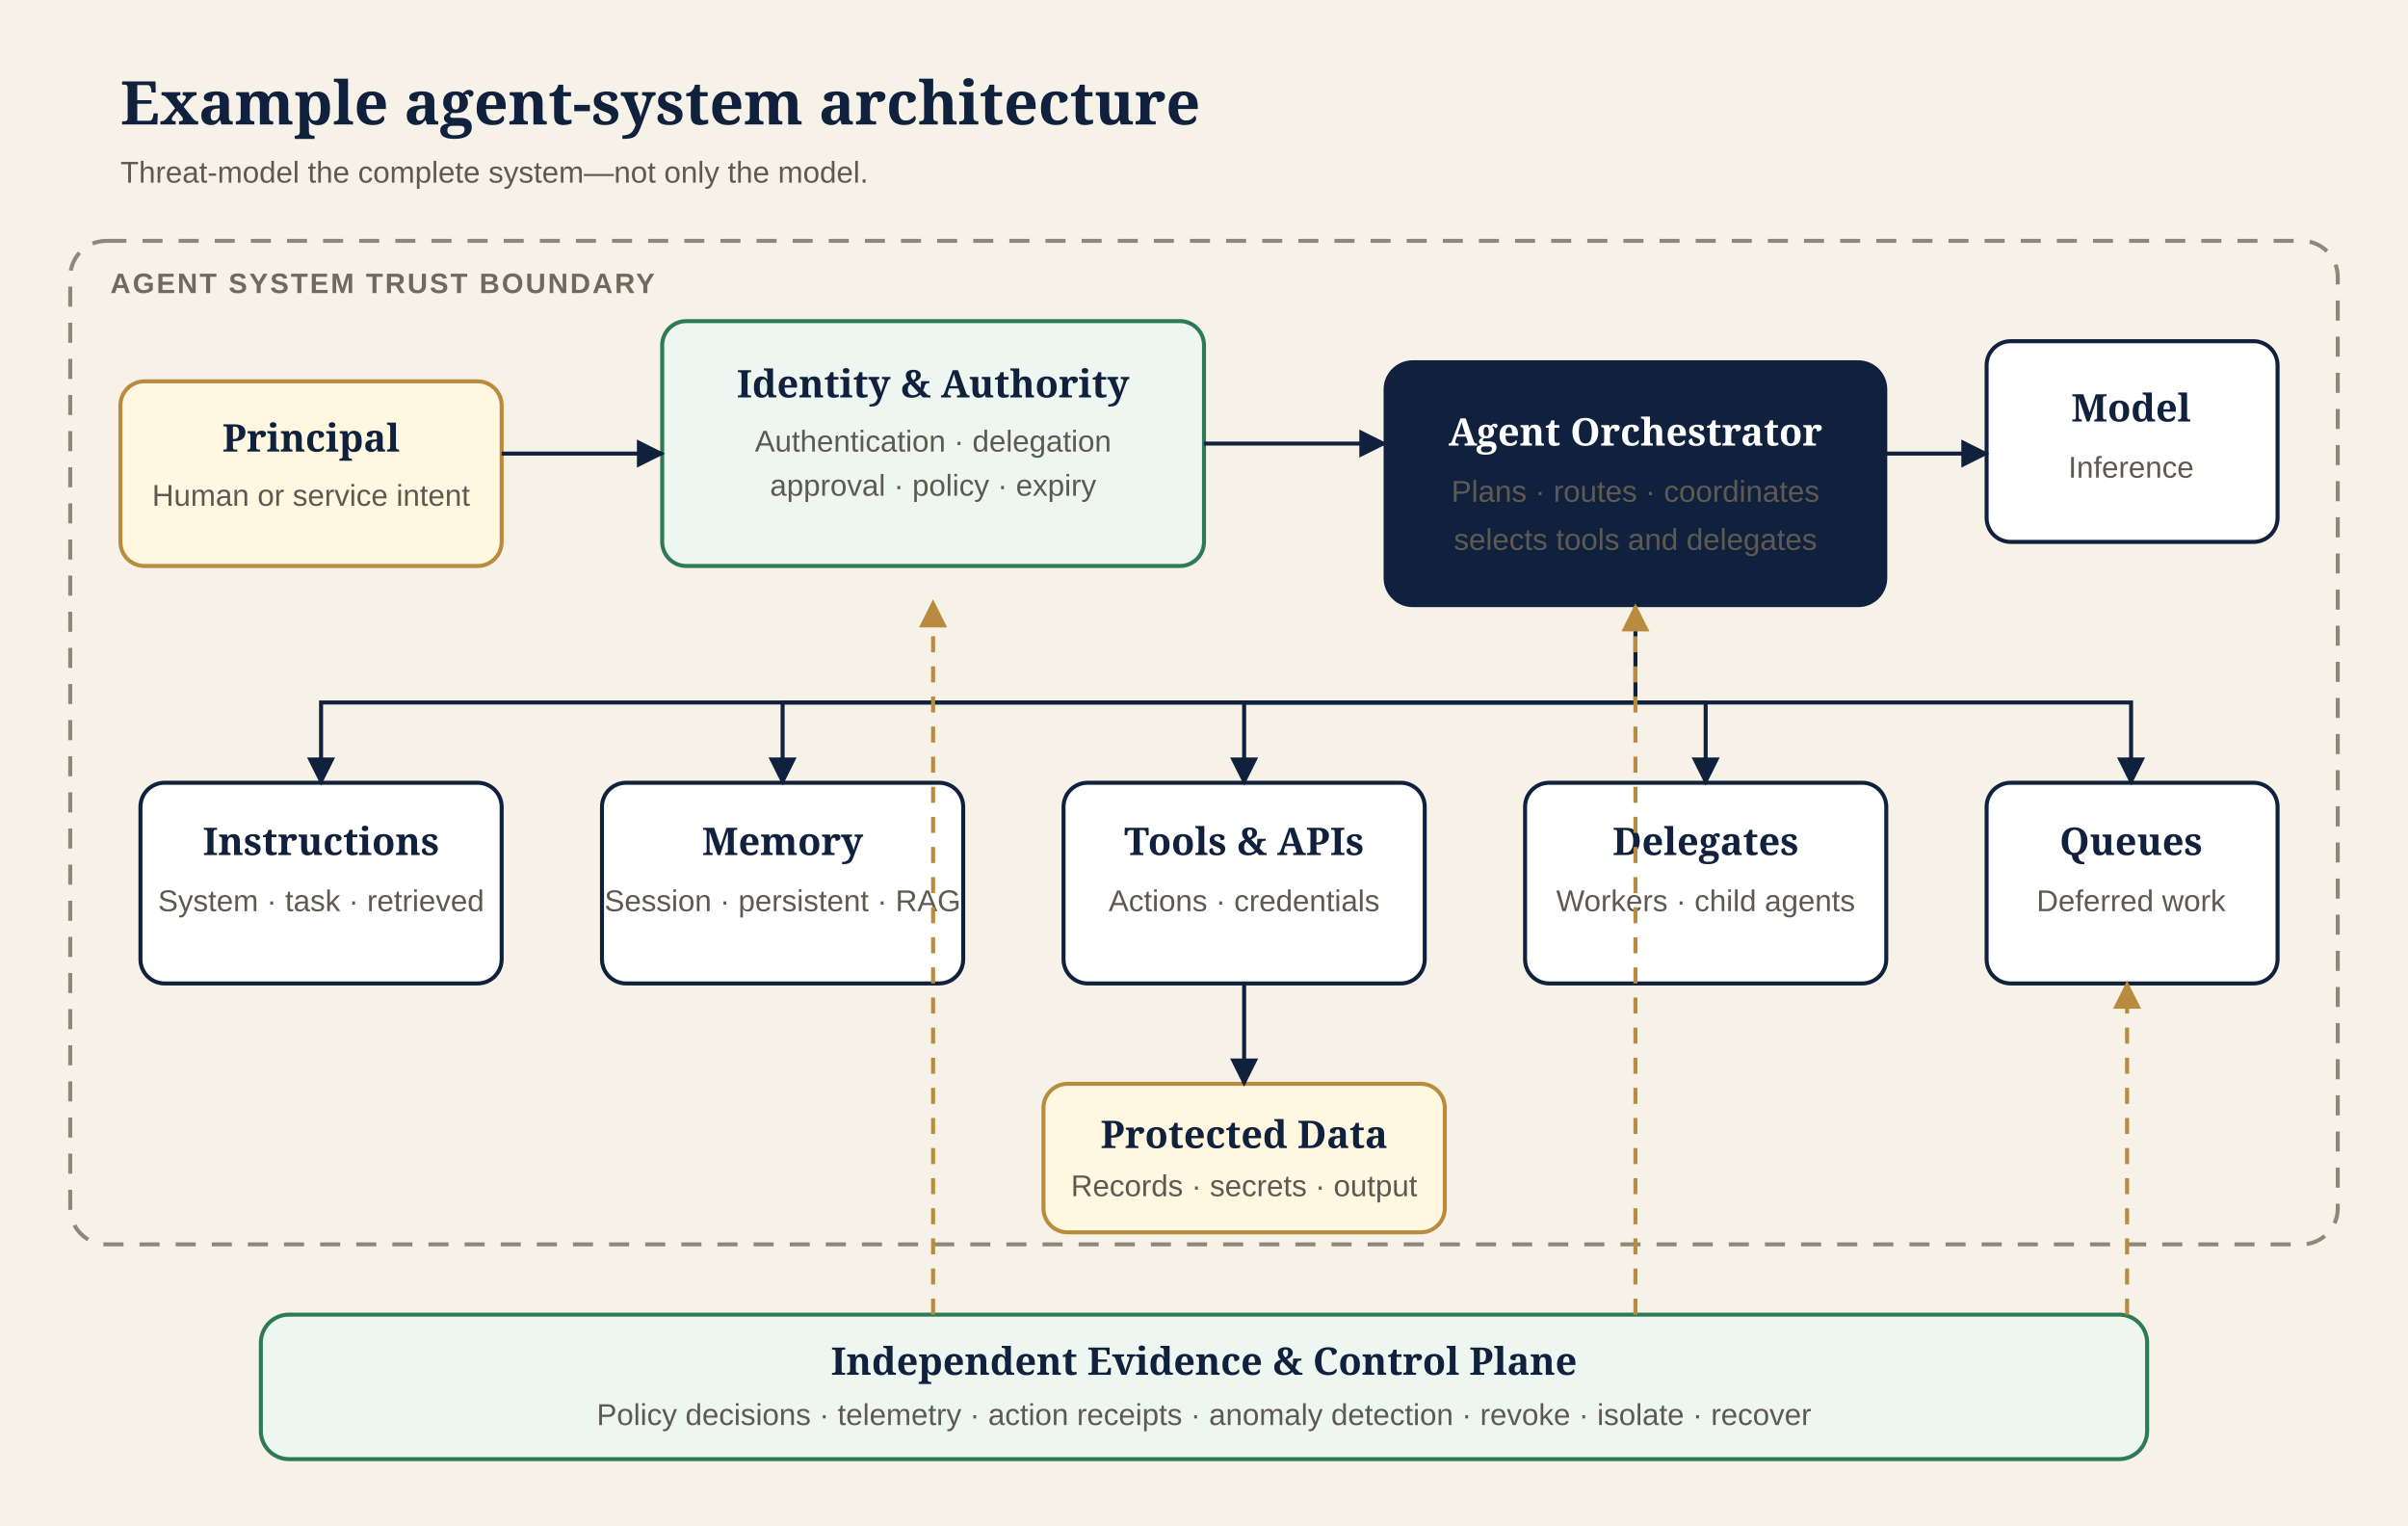
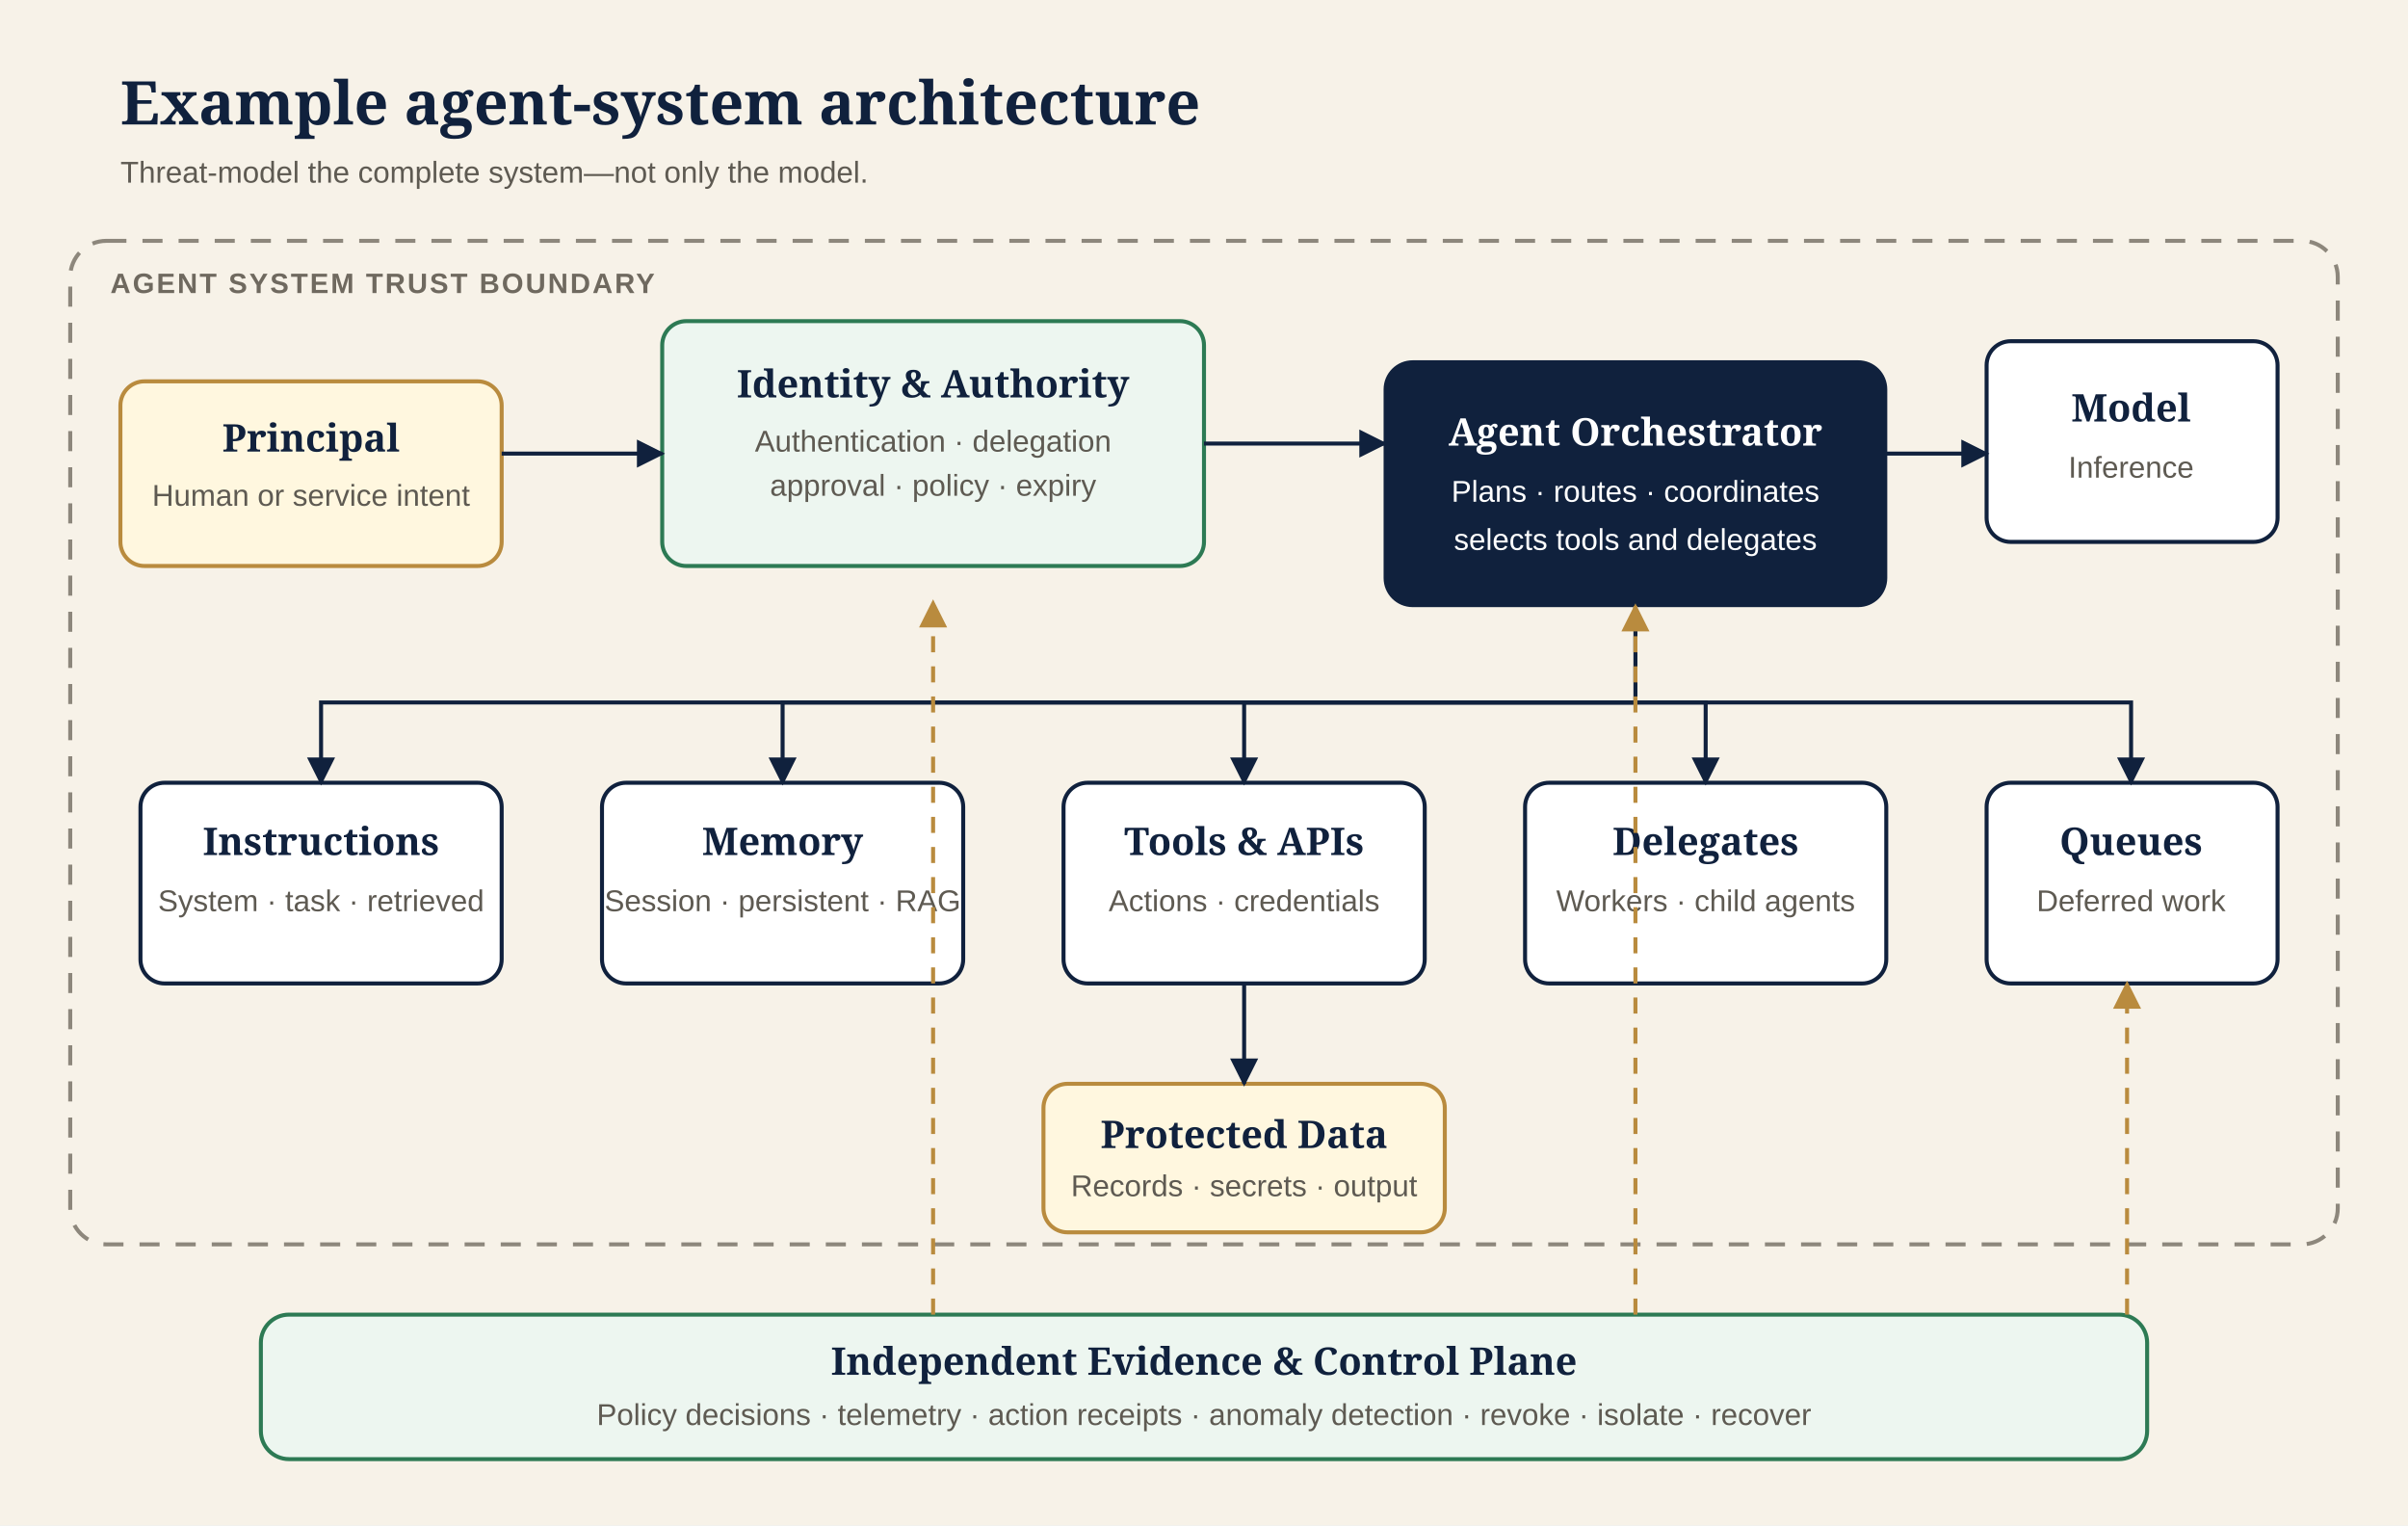
<svg xmlns="http://www.w3.org/2000/svg" width="1200" height="760" viewBox="0 0 1200 760" role="img" aria-labelledby="title desc">
  <defs>
    <marker id="arrow" viewBox="0 0 10 10" refX="9" refY="5" markerWidth="7" markerHeight="7" orient="auto-start-reverse">
      <path d="M0 0L10 5L0 10z" fill="#10213d" />
    </marker>
    <marker id="gold-arrow" viewBox="0 0 10 10" refX="9" refY="5" markerWidth="7" markerHeight="7" orient="auto-start-reverse">
      <path d="M0 0L10 5L0 10z" fill="#b98b3e" />
    </marker>
    <style>
-       .bg{fill:#f7f2e8}.zone{fill:#fff;stroke:#cfc5b4;stroke-width:2}.core{fill:#10213d;stroke:#10213d}.control{fill:#edf6f0;stroke:#2d7a54;stroke-width:2}.external{fill:#fff7df;stroke:#b98b3e;stroke-width:2}.node{fill:#fff;stroke:#10213d;stroke-width:2}.title{font:700 30px Georgia,serif;fill:#10213d}.label{font:700 19px Georgia,serif;fill:#10213d}.light{fill:#fff}.small{font:15px Arial,sans-serif;fill:#5e5a52}.line{fill:none;stroke:#10213d;stroke-width:2;marker-end:url(#arrow)}.dashed{fill:none;stroke:#b98b3e;stroke-width:2;stroke-dasharray:8 7;marker-end:url(#gold-arrow)}.boundary{fill:none;stroke:#8d877c;stroke-width:2;stroke-dasharray:10 8}.boundaryText{font:700 14px Arial,sans-serif;fill:#6f695f;letter-spacing:1px}
+       .bg{fill:#f7f2e8}.zone{fill:#fff;stroke:#cfc5b4;stroke-width:2}.core{fill:#10213d;stroke:#10213d}.control{fill:#edf6f0;stroke:#2d7a54;stroke-width:2}.external{fill:#fff7df;stroke:#b98b3e;stroke-width:2}.node{fill:#fff;stroke:#10213d;stroke-width:2}.title{font:700 30px Georgia,serif;fill:#10213d}.label{font:700 19px Georgia,serif;fill:#10213d}.light{fill:#fff}.small{font:15px Arial,sans-serif;fill:#5e5a52}.small.light{fill:#fff}.line{fill:none;stroke:#10213d;stroke-width:2;marker-end:url(#arrow)}.dashed{fill:none;stroke:#b98b3e;stroke-width:2;stroke-dasharray:8 7;marker-end:url(#gold-arrow)}.boundary{fill:none;stroke:#8d877c;stroke-width:2;stroke-dasharray:10 8}.boundaryText{font:700 14px Arial,sans-serif;fill:#6f695f;letter-spacing:1px}
    </style>
  </defs>
  <rect class="bg" width="1200" height="760" />
  <text class="title" x="60" y="62">Example agent-system architecture</text>
  <text class="small" x="60" y="91">Threat-model the complete system—not only the model.</text>
  <rect class="boundary" x="35" y="120" width="1130" height="500" rx="18" />
  <text class="boundaryText" x="55" y="146">AGENT SYSTEM TRUST BOUNDARY</text>
  <rect class="external" x="60" y="190" width="190" height="92" rx="12" />
  <text class="label" x="155" y="225" text-anchor="middle">Principal</text>
  <text class="small" x="155" y="252" text-anchor="middle">Human or service intent</text>
  <rect class="control" x="330" y="160" width="270" height="122" rx="12" />
  <text class="label" x="465" y="198" text-anchor="middle">Identity &amp; Authority</text>
  <text class="small" x="465" y="225" text-anchor="middle">Authentication · delegation</text>
  <text class="small" x="465" y="247" text-anchor="middle">approval · policy · expiry</text>
  <rect class="core" x="690" y="180" width="250" height="122" rx="14" />
  <text class="label light" x="815" y="222" text-anchor="middle">Agent Orchestrator</text>
  <text class="small light" x="815" y="250" text-anchor="middle">Plans · routes · coordinates</text>
  <text class="small light" x="815" y="274" text-anchor="middle">selects tools and delegates</text>
  <rect class="node" x="990" y="170" width="145" height="100" rx="12" />
  <text class="label" x="1062" y="210" text-anchor="middle">Model</text>
  <text class="small" x="1062" y="238" text-anchor="middle">Inference</text>
  <rect class="node" x="70" y="390" width="180" height="100" rx="12" />
  <text class="label" x="160" y="426" text-anchor="middle">Instructions</text>
  <text class="small" x="160" y="454" text-anchor="middle">System · task · retrieved</text>
  <rect class="node" x="300" y="390" width="180" height="100" rx="12" />
  <text class="label" x="390" y="426" text-anchor="middle">Memory</text>
  <text class="small" x="390" y="454" text-anchor="middle">Session · persistent · RAG</text>
  <rect class="node" x="530" y="390" width="180" height="100" rx="12" />
  <text class="label" x="620" y="426" text-anchor="middle">Tools &amp; APIs</text>
  <text class="small" x="620" y="454" text-anchor="middle">Actions · credentials</text>
  <rect class="node" x="760" y="390" width="180" height="100" rx="12" />
  <text class="label" x="850" y="426" text-anchor="middle">Delegates</text>
  <text class="small" x="850" y="454" text-anchor="middle">Workers · child agents</text>
  <rect class="node" x="990" y="390" width="145" height="100" rx="12" />
  <text class="label" x="1062" y="426" text-anchor="middle">Queues</text>
  <text class="small" x="1062" y="454" text-anchor="middle">Deferred work</text>
  <rect class="external" x="520" y="540" width="200" height="74" rx="12" />
  <text class="label" x="620" y="572" text-anchor="middle">Protected Data</text>
  <text class="small" x="620" y="596" text-anchor="middle">Records · secrets · output</text>
  <path class="line" d="M250 226H330" />
  <path class="line" d="M600 221H690" />
  <path class="line" d="M940 226H990" />
  <path class="line" d="M815 302V350H160V390" />
  <path class="line" d="M815 350H390V390" />
  <path class="line" d="M815 350H620V390" />
  <path class="line" d="M815 350H850V390" />
  <path class="line" d="M815 350H1062V390" />
  <path class="line" d="M620 490V540" />
  <rect class="control" x="130" y="655" width="940" height="72" rx="14" />
  <text class="label" x="600" y="685" text-anchor="middle">Independent Evidence &amp; Control Plane</text>
  <text class="small" x="600" y="710" text-anchor="middle">Policy decisions · telemetry · action receipts · anomaly detection · revoke · isolate · recover</text>
  <path class="dashed" d="M465 655V300" />
  <path class="dashed" d="M815 655V302" />
  <path class="dashed" d="M1060 655V490" />
</svg>
